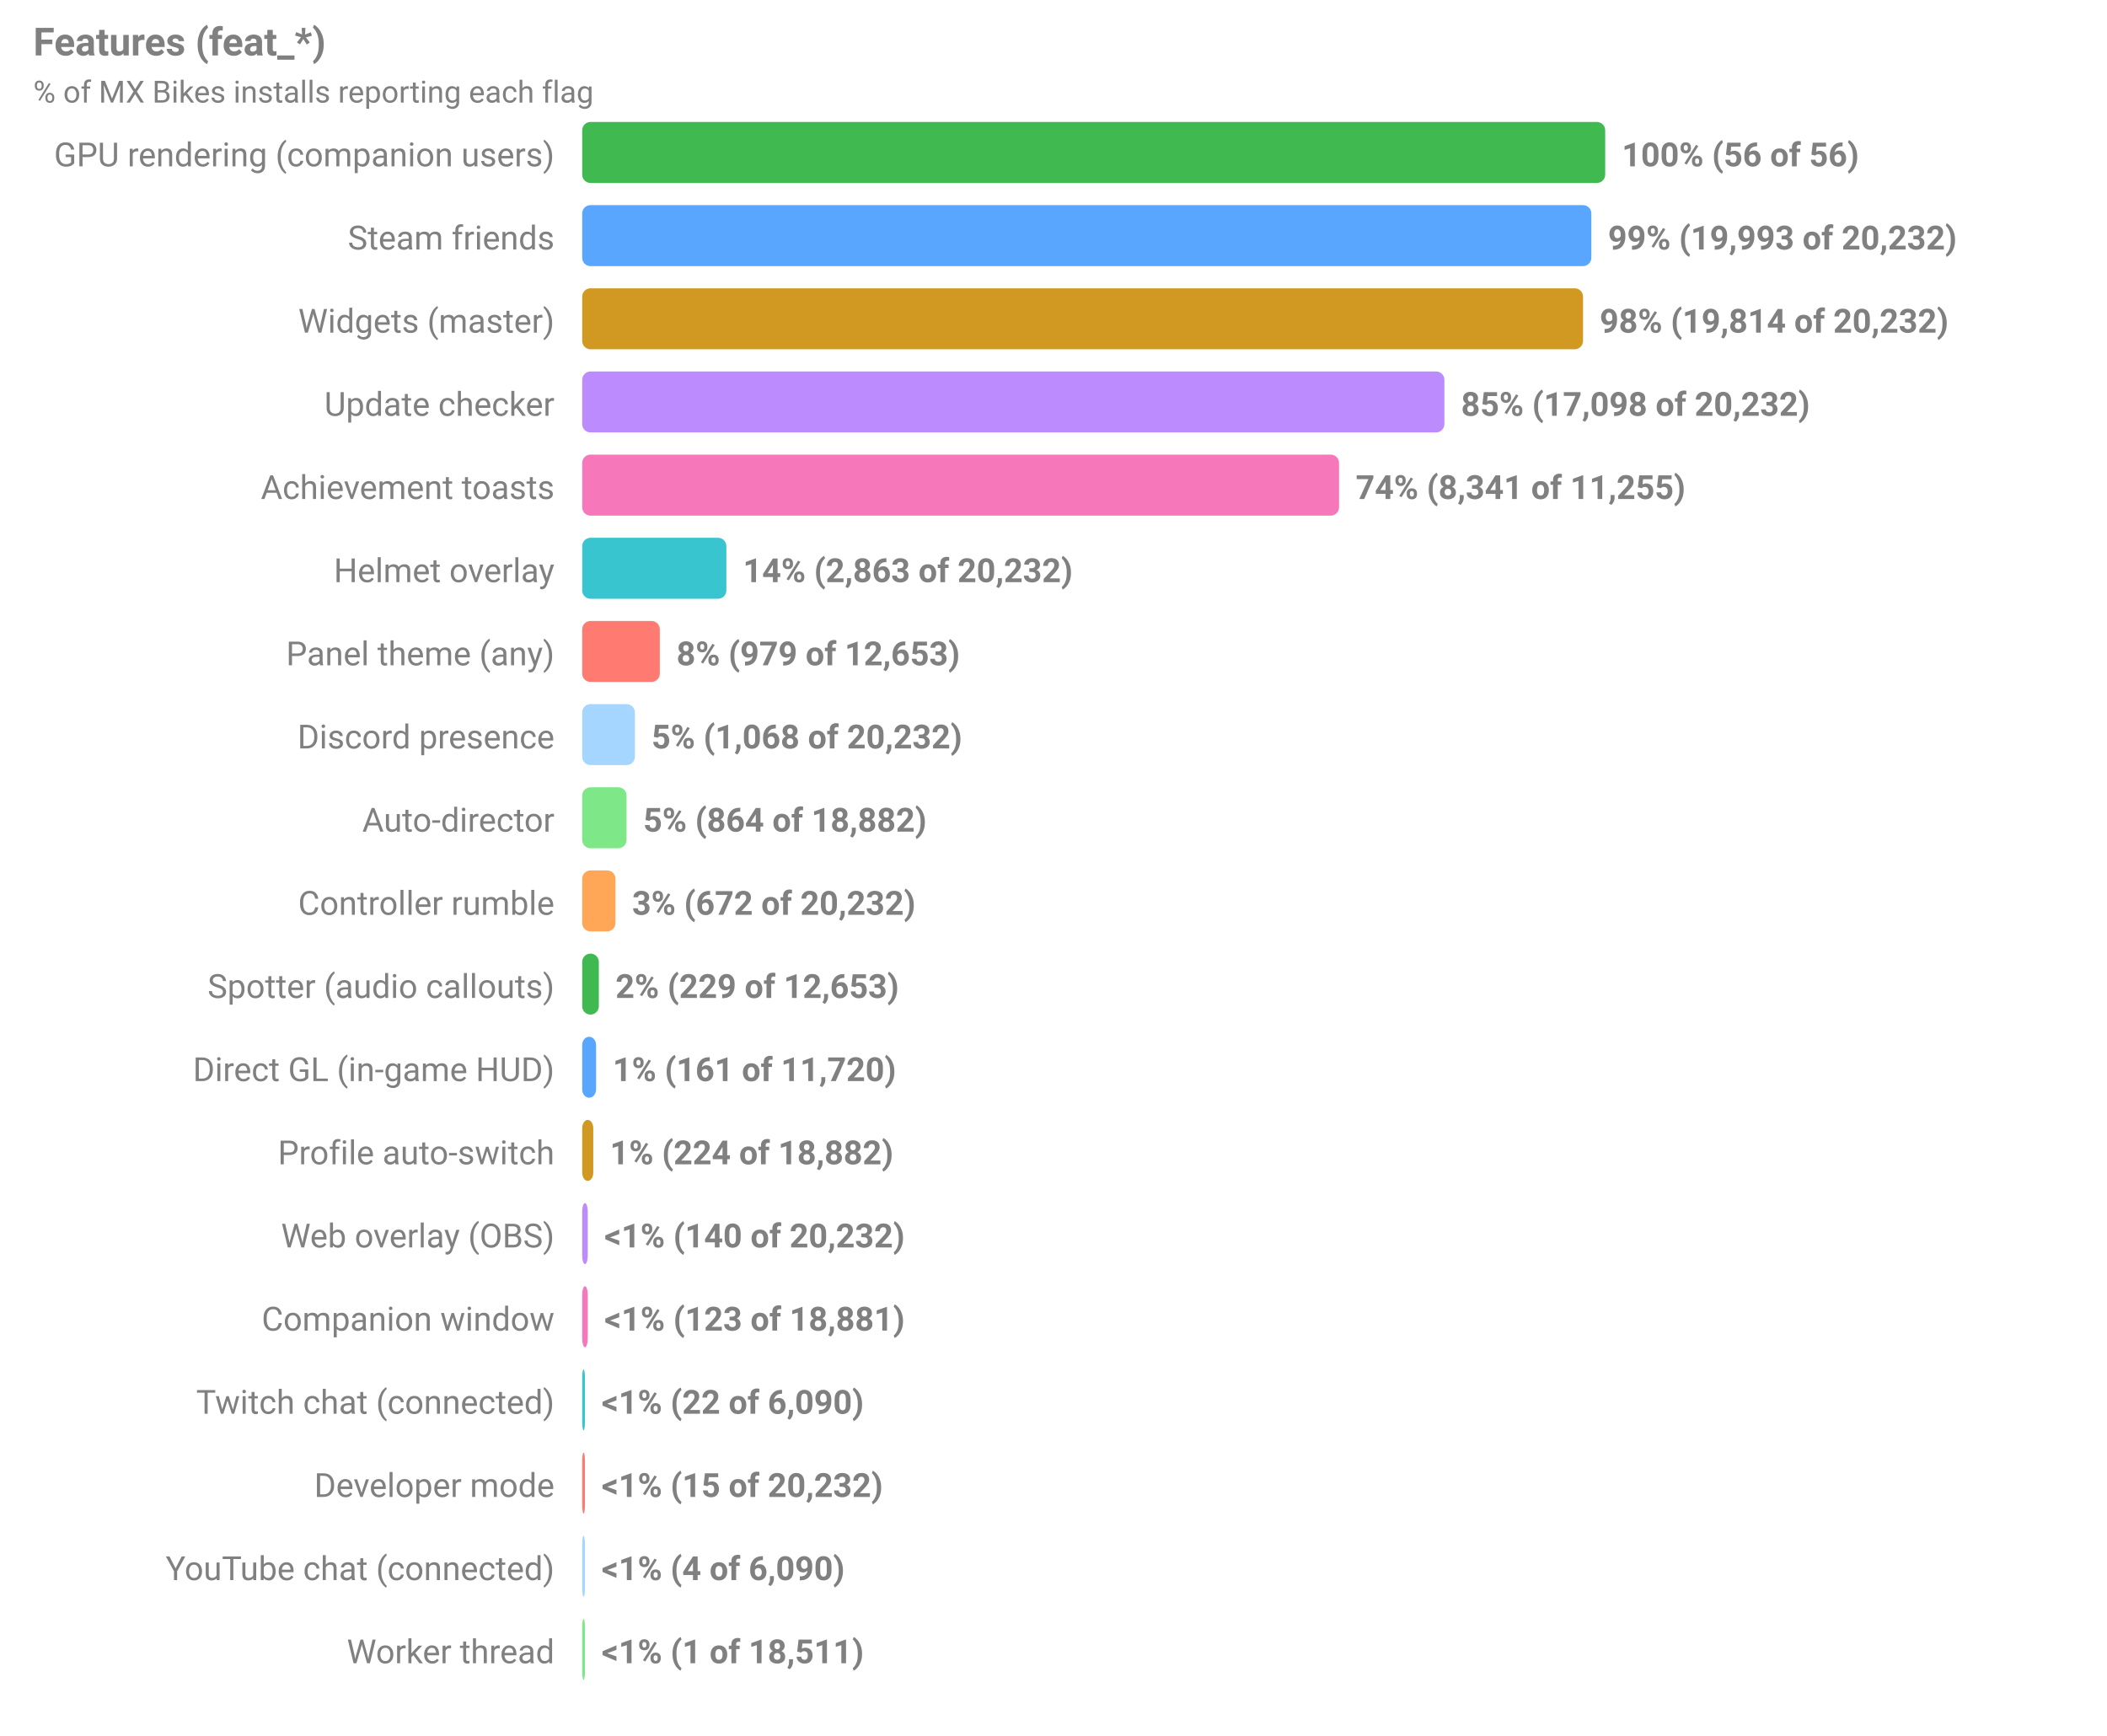
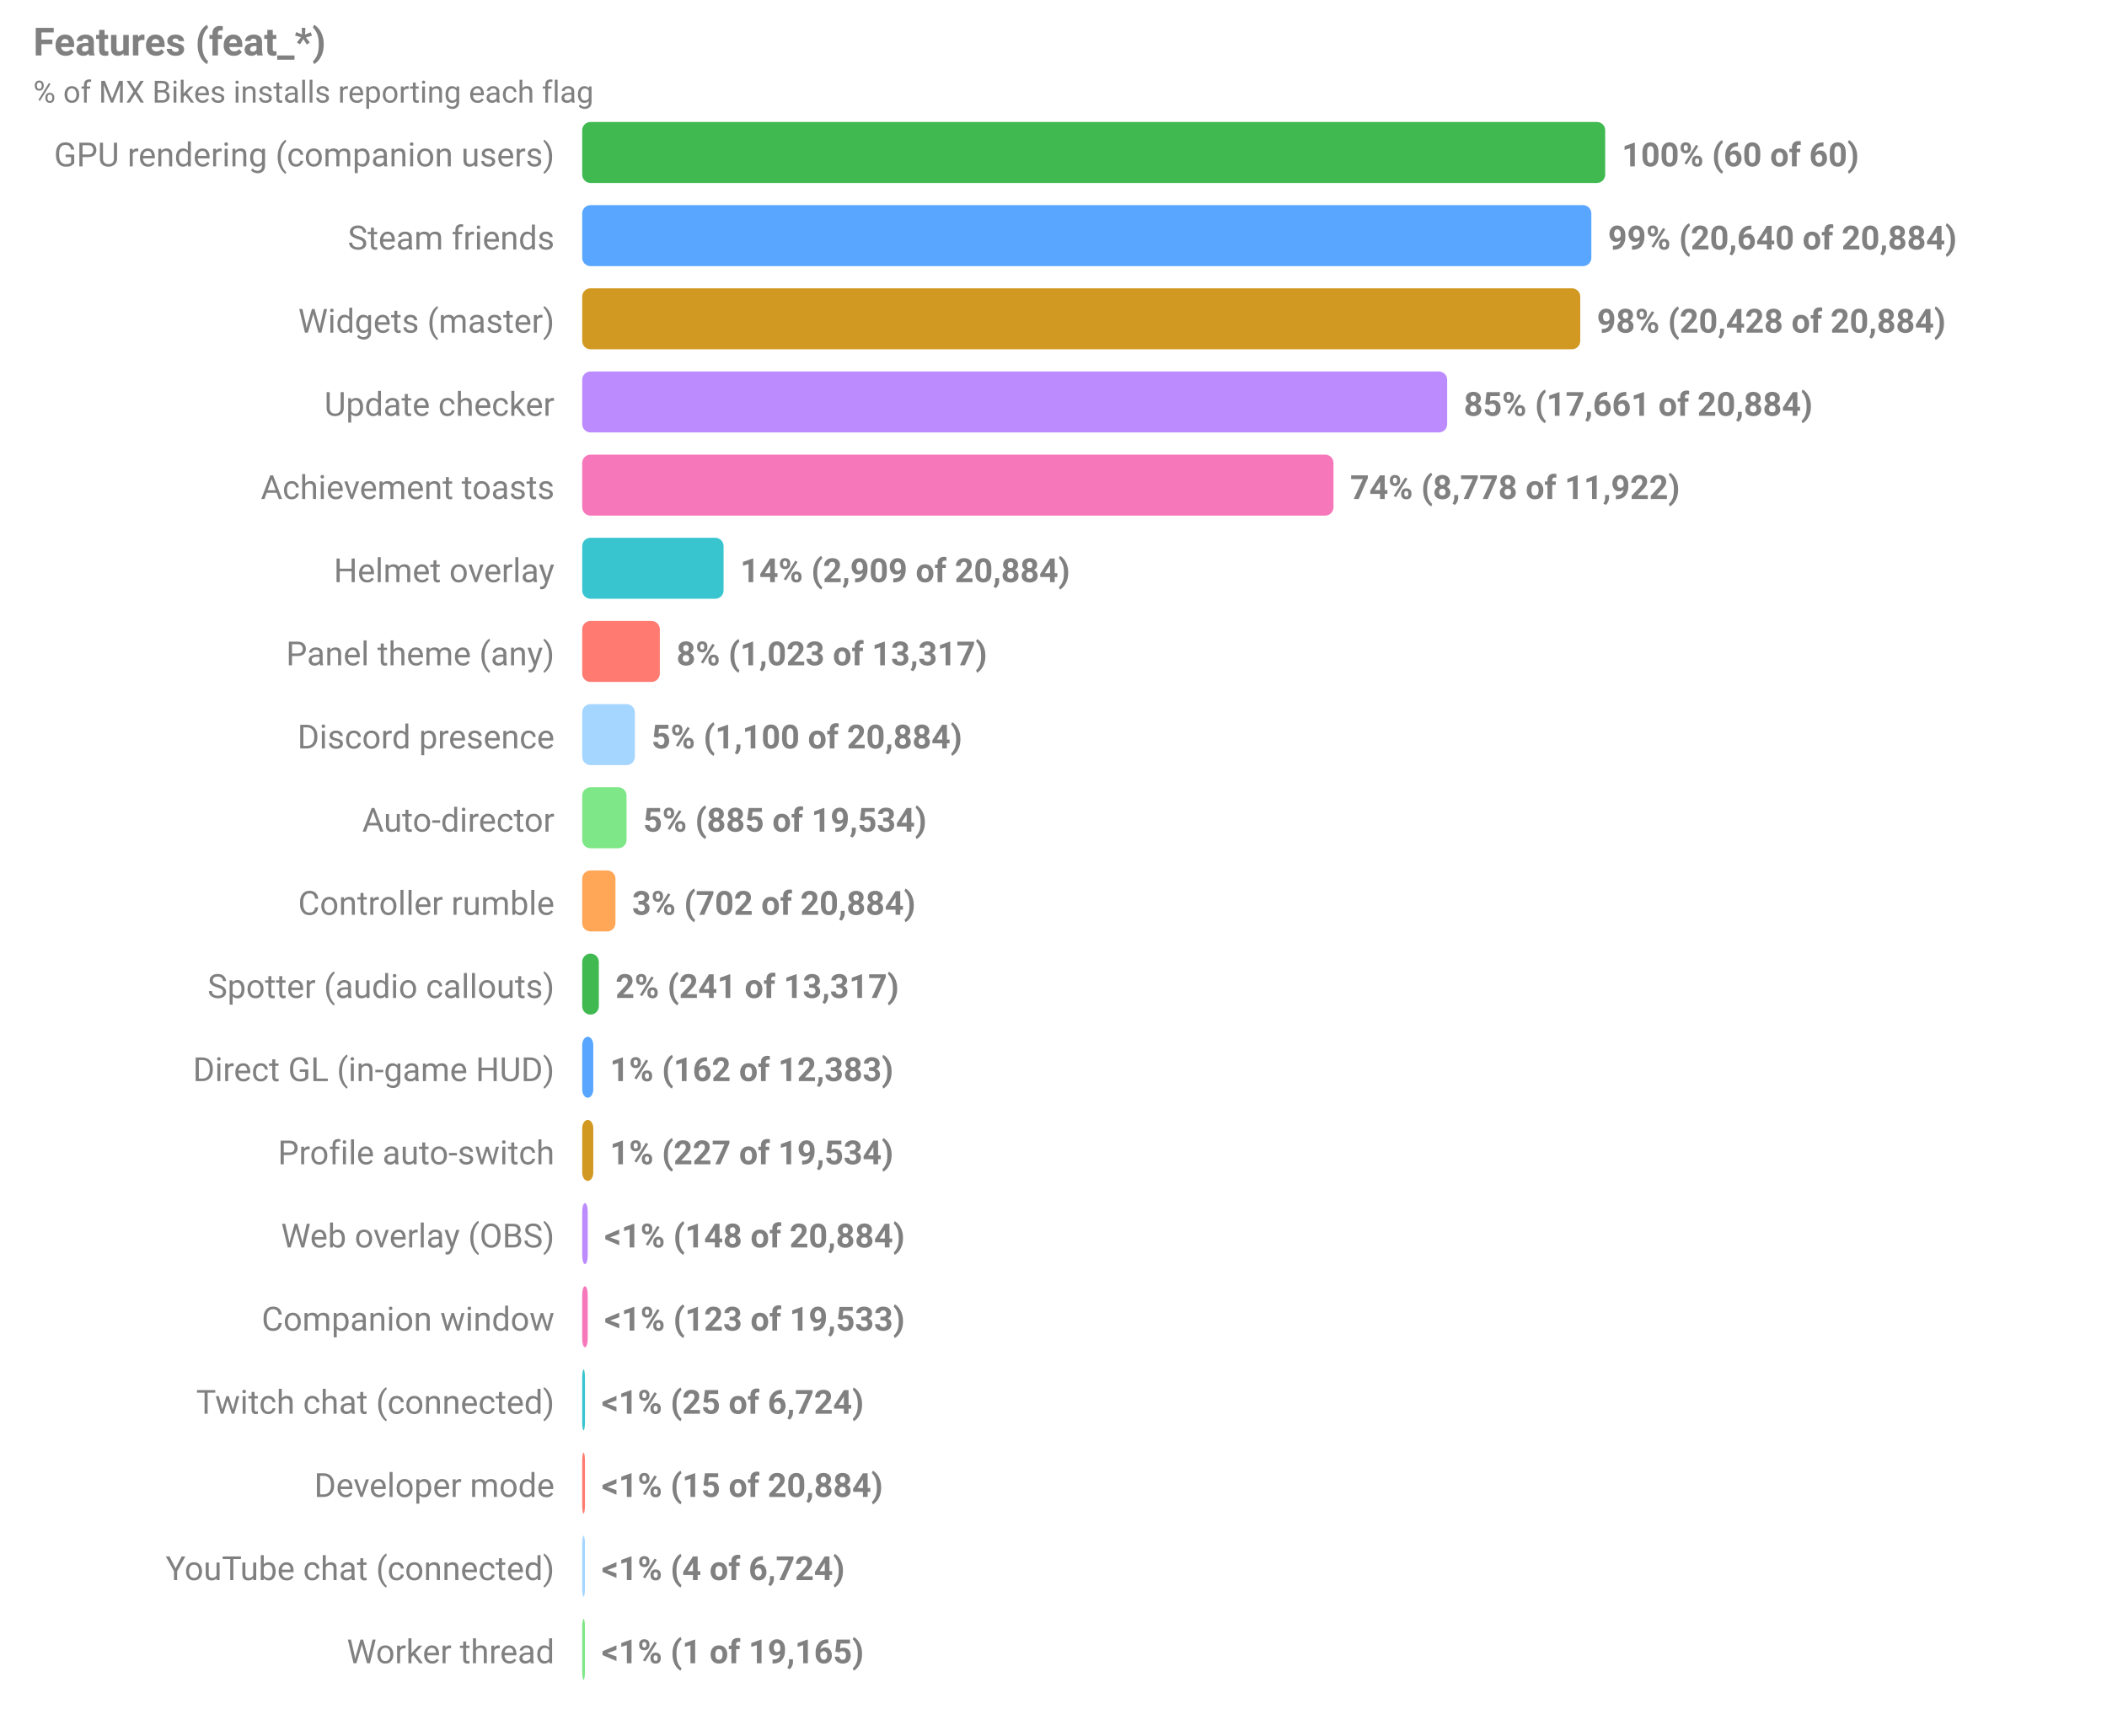
<svg xmlns="http://www.w3.org/2000/svg" width="760" height="626" viewBox="0 0 760 626" role="img" aria-label="Features (feat_*)">
  <style>
  text{font-family:-apple-system,BlinkMacSystemFont,'Segoe UI',Roboto,Helvetica,Arial,sans-serif}
  .grid{stroke:#808080;stroke-opacity:.3;stroke-width:1}
  .axis{stroke:#808080;stroke-width:1}
  .lbl{fill:#808080;font-size:12px}
  .val{fill:#808080;font-size:12px;font-weight:600}
  .title{fill:#808080;font-size:14px;font-weight:700}
  .sub{fill:#808080;font-size:11px}
  .gap{fill:#808080;opacity:.12}
  .gaplbl{fill:#808080;font-size:10px;opacity:.85}
  .ico{fill:#808080}
  .t1{fill:#e3b341}
  .t2{fill:#d29922}
  .t3{fill:#b7860b}
  .t4{fill:#946f0f}
</style>
  <text x="12" y="20" class="title">Features (feat_*)</text>
  <text x="12" y="37" class="sub">% of MX Bikes installs reporting each flag</text>
  <text x="200" y="60" class="lbl" text-anchor="end">GPU rendering (companion users)</text>
-   <rect x="210" y="44" width="369" height="22" rx="3" fill="#3fb950" data-tip="GPU rendering (companion users): 100% (56 of 56)" />
-   <text x="585" y="60" class="val">100% (56 of 56)</text>
+   <rect x="210" y="44" width="369" height="22" rx="3" fill="#3fb950" data-tip="GPU rendering (companion users): 100% (60 of 60)" />
+   <text x="585" y="60" class="val">100% (60 of 60)</text>
  <text x="200" y="90" class="lbl" text-anchor="end">Steam friends</text>
-   <rect x="210" y="74" width="364" height="22" rx="3" fill="#58a6ff" data-tip="Steam friends: 99% (19,993 of 20,232)" />
-   <text x="580" y="90" class="val">99% (19,993 of 20,232)</text>
+   <rect x="210" y="74" width="364" height="22" rx="3" fill="#58a6ff" data-tip="Steam friends: 99% (20,640 of 20,884)" />
+   <text x="580" y="90" class="val">99% (20,640 of 20,884)</text>
  <text x="200" y="120" class="lbl" text-anchor="end">Widgets (master)</text>
-   <rect x="210" y="104" width="361" height="22" rx="3" fill="#d29922" data-tip="Widgets (master): 98% (19,814 of 20,232)" />
-   <text x="577" y="120" class="val">98% (19,814 of 20,232)</text>
+   <rect x="210" y="104" width="360" height="22" rx="3" fill="#d29922" data-tip="Widgets (master): 98% (20,428 of 20,884)" />
+   <text x="576" y="120" class="val">98% (20,428 of 20,884)</text>
  <text x="200" y="150" class="lbl" text-anchor="end">Update checker</text>
-   <rect x="210" y="134" width="311" height="22" rx="3" fill="#bc8cff" data-tip="Update checker: 85% (17,098 of 20,232)" />
-   <text x="527" y="150" class="val">85% (17,098 of 20,232)</text>
+   <rect x="210" y="134" width="312" height="22" rx="3" fill="#bc8cff" data-tip="Update checker: 85% (17,661 of 20,884)" />
+   <text x="528" y="150" class="val">85% (17,661 of 20,884)</text>
  <text x="200" y="180" class="lbl" text-anchor="end">Achievement toasts</text>
-   <rect x="210" y="164" width="273" height="22" rx="3" fill="#f778ba" data-tip="Achievement toasts: 74% (8,341 of 11,255)" />
-   <text x="489" y="180" class="val">74% (8,341 of 11,255)</text>
+   <rect x="210" y="164" width="271" height="22" rx="3" fill="#f778ba" data-tip="Achievement toasts: 74% (8,778 of 11,922)" />
+   <text x="487" y="180" class="val">74% (8,778 of 11,922)</text>
  <text x="200" y="210" class="lbl" text-anchor="end">Helmet overlay</text>
-   <rect x="210" y="194" width="52" height="22" rx="3" fill="#39c5cf" data-tip="Helmet overlay: 14% (2,863 of 20,232)" />
-   <text x="268" y="210" class="val">14% (2,863 of 20,232)</text>
+   <rect x="210" y="194" width="51" height="22" rx="3" fill="#39c5cf" data-tip="Helmet overlay: 14% (2,909 of 20,884)" />
+   <text x="267" y="210" class="val">14% (2,909 of 20,884)</text>
  <text x="200" y="240" class="lbl" text-anchor="end">Panel theme (any)</text>
-   <rect x="210" y="224" width="28" height="22" rx="3" fill="#ff7b72" data-tip="Panel theme (any): 8% (979 of 12,653)" />
-   <text x="244" y="240" class="val">8% (979 of 12,653)</text>
+   <rect x="210" y="224" width="28" height="22" rx="3" fill="#ff7b72" data-tip="Panel theme (any): 8% (1,023 of 13,317)" />
+   <text x="244" y="240" class="val">8% (1,023 of 13,317)</text>
  <text x="200" y="270" class="lbl" text-anchor="end">Discord presence</text>
-   <rect x="210" y="254" width="19" height="22" rx="3" fill="#a5d6ff" data-tip="Discord presence: 5% (1,068 of 20,232)" />
-   <text x="235" y="270" class="val">5% (1,068 of 20,232)</text>
+   <rect x="210" y="254" width="19" height="22" rx="3" fill="#a5d6ff" data-tip="Discord presence: 5% (1,100 of 20,884)" />
+   <text x="235" y="270" class="val">5% (1,100 of 20,884)</text>
  <text x="200" y="300" class="lbl" text-anchor="end">Auto-director</text>
-   <rect x="210" y="284" width="16" height="22" rx="3" fill="#7ee787" data-tip="Auto-director: 5% (864 of 18,882)" />
-   <text x="232" y="300" class="val">5% (864 of 18,882)</text>
+   <rect x="210" y="284" width="16" height="22" rx="3" fill="#7ee787" data-tip="Auto-director: 5% (885 of 19,534)" />
+   <text x="232" y="300" class="val">5% (885 of 19,534)</text>
  <text x="200" y="330" class="lbl" text-anchor="end">Controller rumble</text>
-   <rect x="210" y="314" width="12" height="22" rx="3" fill="#ffa657" data-tip="Controller rumble: 3% (672 of 20,232)" />
-   <text x="228" y="330" class="val">3% (672 of 20,232)</text>
+   <rect x="210" y="314" width="12" height="22" rx="3" fill="#ffa657" data-tip="Controller rumble: 3% (702 of 20,884)" />
+   <text x="228" y="330" class="val">3% (702 of 20,884)</text>
  <text x="200" y="360" class="lbl" text-anchor="end">Spotter (audio callouts)</text>
-   <rect x="210" y="344" width="6" height="22" rx="3" fill="#3fb950" data-tip="Spotter (audio callouts): 2% (229 of 12,653)" />
-   <text x="222" y="360" class="val">2% (229 of 12,653)</text>
+   <rect x="210" y="344" width="6" height="22" rx="3" fill="#3fb950" data-tip="Spotter (audio callouts): 2% (241 of 13,317)" />
+   <text x="222" y="360" class="val">2% (241 of 13,317)</text>
  <text x="200" y="390" class="lbl" text-anchor="end">Direct GL (in-game HUD)</text>
-   <rect x="210" y="374" width="5" height="22" rx="3" fill="#58a6ff" data-tip="Direct GL (in-game HUD): 1% (161 of 11,720)" />
-   <text x="221" y="390" class="val">1% (161 of 11,720)</text>
+   <rect x="210" y="374" width="4" height="22" rx="3" fill="#58a6ff" data-tip="Direct GL (in-game HUD): 1% (162 of 12,383)" />
+   <text x="220" y="390" class="val">1% (162 of 12,383)</text>
  <text x="200" y="420" class="lbl" text-anchor="end">Profile auto-switch</text>
-   <rect x="210" y="404" width="4" height="22" rx="3" fill="#d29922" data-tip="Profile auto-switch: 1% (224 of 18,882)" />
-   <text x="220" y="420" class="val">1% (224 of 18,882)</text>
+   <rect x="210" y="404" width="4" height="22" rx="3" fill="#d29922" data-tip="Profile auto-switch: 1% (227 of 19,534)" />
+   <text x="220" y="420" class="val">1% (227 of 19,534)</text>
  <text x="200" y="450" class="lbl" text-anchor="end">Web overlay (OBS)</text>
-   <rect x="210" y="434" width="2" height="22" rx="3" fill="#bc8cff" data-tip="Web overlay (OBS): &lt;1% (140 of 20,232)" />
-   <text x="218" y="450" class="val">&lt;1% (140 of 20,232)</text>
+   <rect x="210" y="434" width="2" height="22" rx="3" fill="#bc8cff" data-tip="Web overlay (OBS): &lt;1% (148 of 20,884)" />
+   <text x="218" y="450" class="val">&lt;1% (148 of 20,884)</text>
  <text x="200" y="480" class="lbl" text-anchor="end">Companion window</text>
-   <rect x="210" y="464" width="2" height="22" rx="3" fill="#f778ba" data-tip="Companion window: &lt;1% (123 of 18,881)" />
-   <text x="218" y="480" class="val">&lt;1% (123 of 18,881)</text>
+   <rect x="210" y="464" width="2" height="22" rx="3" fill="#f778ba" data-tip="Companion window: &lt;1% (123 of 19,533)" />
+   <text x="218" y="480" class="val">&lt;1% (123 of 19,533)</text>
  <text x="200" y="510" class="lbl" text-anchor="end">Twitch chat (connected)</text>
-   <rect x="210" y="494" width="1" height="22" rx="3" fill="#39c5cf" data-tip="Twitch chat (connected): &lt;1% (22 of 6,090)" />
-   <text x="217" y="510" class="val">&lt;1% (22 of 6,090)</text>
+   <rect x="210" y="494" width="1" height="22" rx="3" fill="#39c5cf" data-tip="Twitch chat (connected): &lt;1% (25 of 6,724)" />
+   <text x="217" y="510" class="val">&lt;1% (25 of 6,724)</text>
  <text x="200" y="540" class="lbl" text-anchor="end">Developer mode</text>
-   <rect x="210" y="524" width="1" height="22" rx="3" fill="#ff7b72" data-tip="Developer mode: &lt;1% (15 of 20,232)" />
-   <text x="217" y="540" class="val">&lt;1% (15 of 20,232)</text>
+   <rect x="210" y="524" width="1" height="22" rx="3" fill="#ff7b72" data-tip="Developer mode: &lt;1% (15 of 20,884)" />
+   <text x="217" y="540" class="val">&lt;1% (15 of 20,884)</text>
  <text x="200" y="570" class="lbl" text-anchor="end">YouTube chat (connected)</text>
-   <rect x="210" y="554" width="1" height="22" rx="3" fill="#a5d6ff" data-tip="YouTube chat (connected): &lt;1% (4 of 6,090)" />
-   <text x="217" y="570" class="val">&lt;1% (4 of 6,090)</text>
+   <rect x="210" y="554" width="1" height="22" rx="3" fill="#a5d6ff" data-tip="YouTube chat (connected): &lt;1% (4 of 6,724)" />
+   <text x="217" y="570" class="val">&lt;1% (4 of 6,724)</text>
  <text x="200" y="600" class="lbl" text-anchor="end">Worker thread</text>
-   <rect x="210" y="584" width="1" height="22" rx="3" fill="#7ee787" data-tip="Worker thread: &lt;1% (1 of 18,511)" />
-   <text x="217" y="600" class="val">&lt;1% (1 of 18,511)</text>
+   <rect x="210" y="584" width="1" height="22" rx="3" fill="#7ee787" data-tip="Worker thread: &lt;1% (1 of 19,165)" />
+   <text x="217" y="600" class="val">&lt;1% (1 of 19,165)</text>
</svg>
